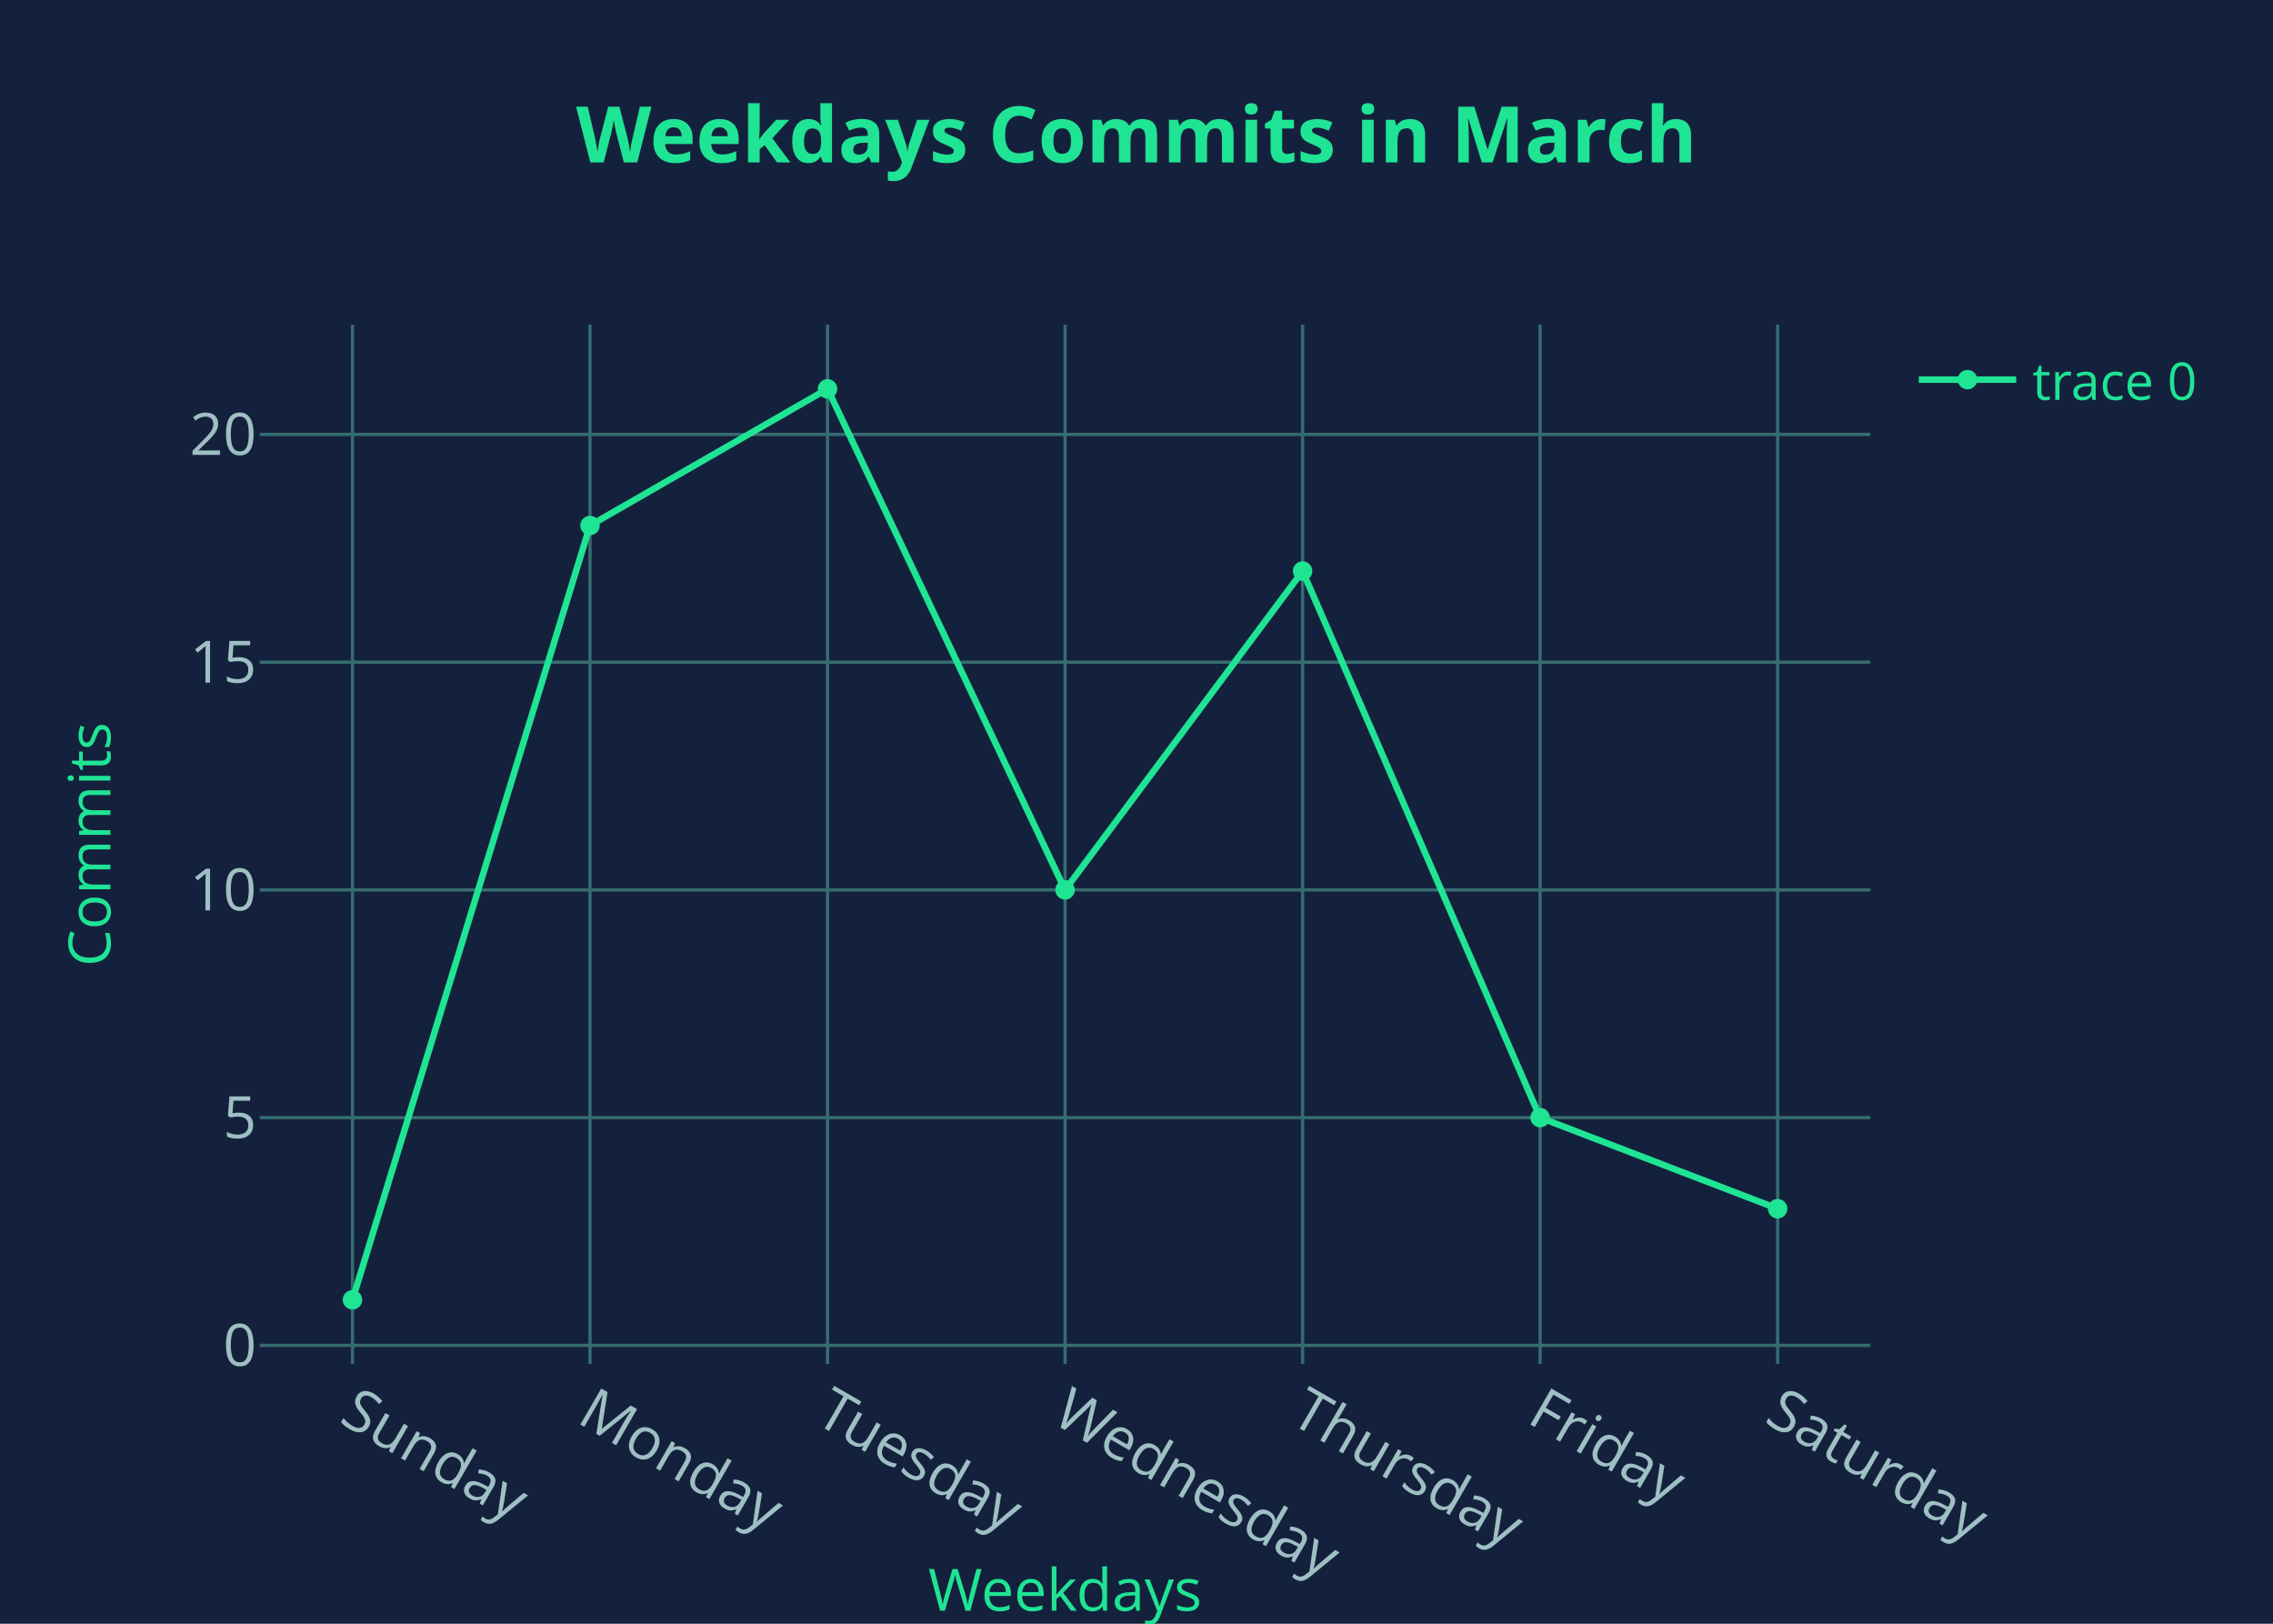
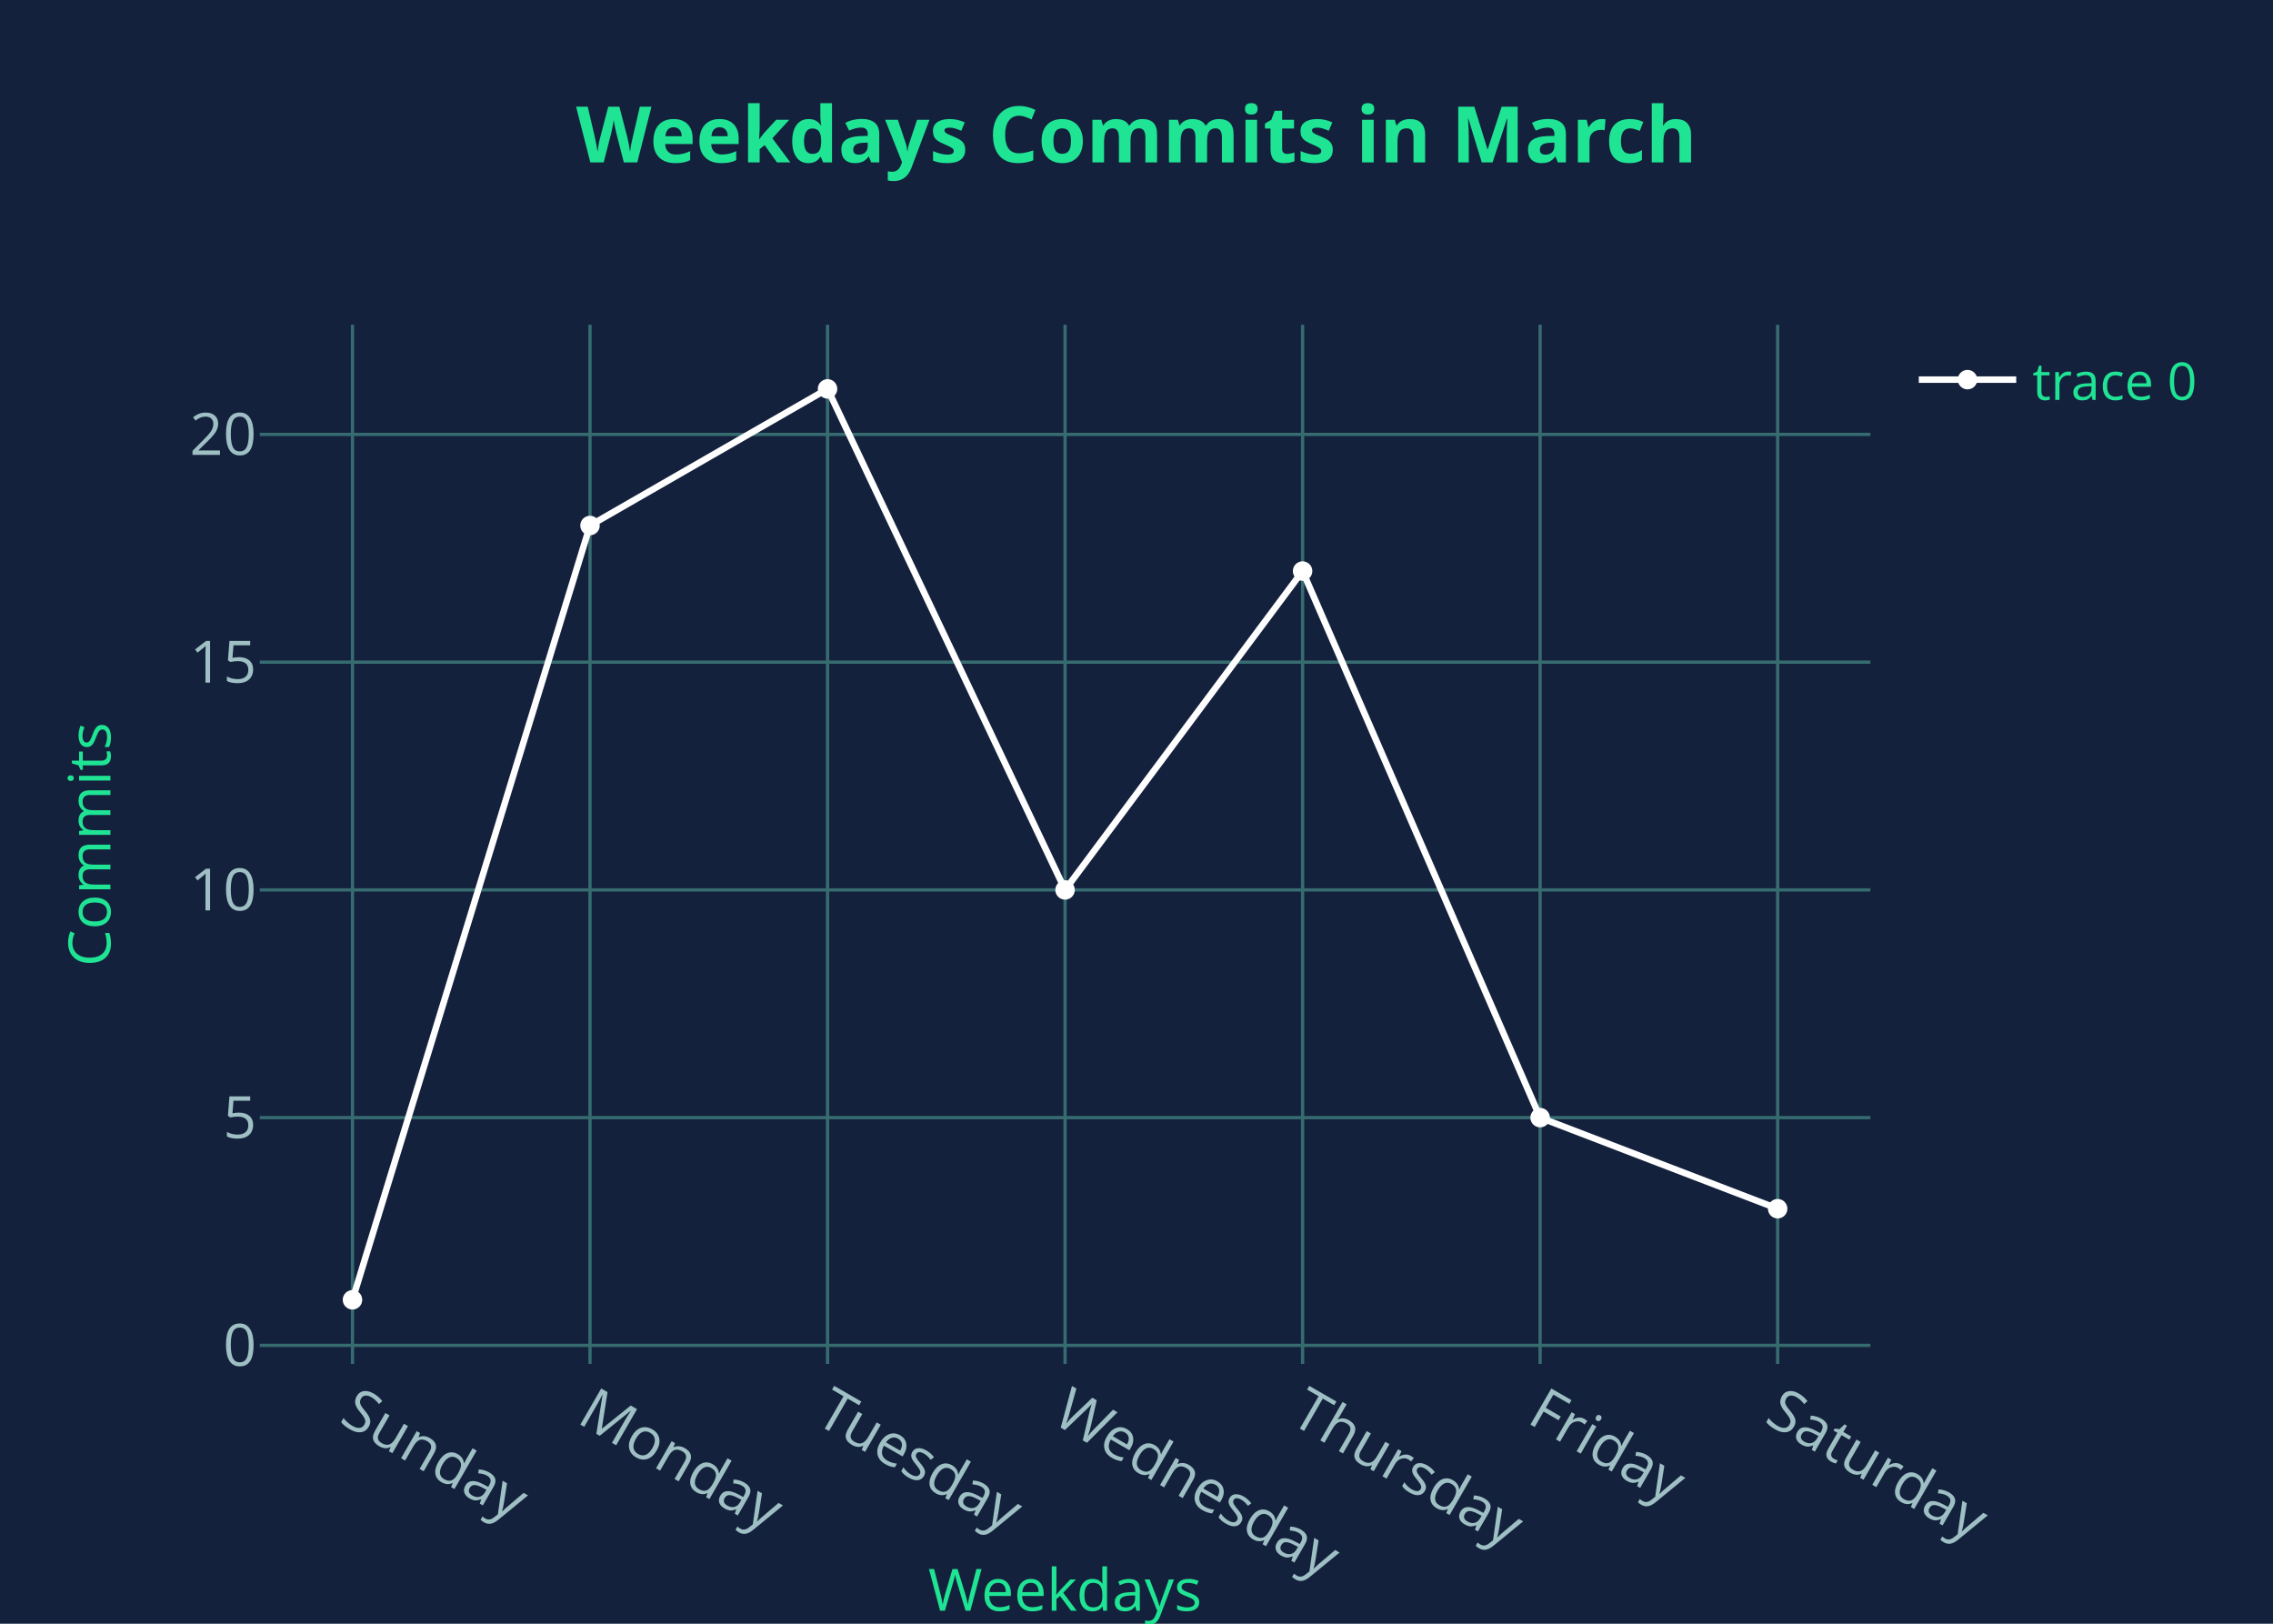
<svg xmlns="http://www.w3.org/2000/svg" class="main-svg" width="700" height="500" viewBox="0 0 700 500">
  <rect x="0" y="0" width="700" height="500" style="fill: rgb(20, 33, 61); fill-opacity: 1;" />
-   <defs id="defs-bef123">
+   <defs id="defs-1bf3fb">
    <g class="clips">
-       <clipPath id="clipbef123xyplot" class="plotclip">
+       <clipPath id="clip1bf3fbxyplot" class="plotclip">
        <rect width="496" height="320" />
      </clipPath>
-       <clipPath class="axesclip" id="clipbef123x">
+       <clipPath class="axesclip" id="clip1bf3fbx">
        <rect x="80" y="0" width="496" height="500" />
      </clipPath>
-       <clipPath class="axesclip" id="clipbef123y">
+       <clipPath class="axesclip" id="clip1bf3fby">
        <rect x="0" y="100" width="700" height="320" />
      </clipPath>
-       <clipPath class="axesclip" id="clipbef123xy">
+       <clipPath class="axesclip" id="clip1bf3fbxy">
        <rect x="80" y="100" width="496" height="320" />
      </clipPath>
    </g>
    <g class="gradients" />
  </defs>
  <g class="bglayer" />
  <g class="layer-below">
    <g class="imagelayer" />
    <g class="shapelayer" />
  </g>
  <g class="cartesianlayer">
    <g class="subplot xy">
      <g class="layer-subplot">
        <g class="shapelayer" />
        <g class="imagelayer" />
      </g>
      <g class="gridlayer">
        <g class="x">
          <path class="xgrid crisp" transform="translate(108.55,0)" d="M0,100v320" style="stroke: rgb(54, 108, 112); stroke-opacity: 1; stroke-width: 1px;" />
          <path class="xgrid crisp" transform="translate(181.7,0)" d="M0,100v320" style="stroke: rgb(54, 108, 112); stroke-opacity: 1; stroke-width: 1px;" />
          <path class="xgrid crisp" transform="translate(254.85,0)" d="M0,100v320" style="stroke: rgb(54, 108, 112); stroke-opacity: 1; stroke-width: 1px;" />
          <path class="xgrid crisp" transform="translate(328,0)" d="M0,100v320" style="stroke: rgb(54, 108, 112); stroke-opacity: 1; stroke-width: 1px;" />
          <path class="xgrid crisp" transform="translate(401.15,0)" d="M0,100v320" style="stroke: rgb(54, 108, 112); stroke-opacity: 1; stroke-width: 1px;" />
          <path class="xgrid crisp" transform="translate(474.3,0)" d="M0,100v320" style="stroke: rgb(54, 108, 112); stroke-opacity: 1; stroke-width: 1px;" />
          <path class="xgrid crisp" transform="translate(547.45,0)" d="M0,100v320" style="stroke: rgb(54, 108, 112); stroke-opacity: 1; stroke-width: 1px;" />
        </g>
        <g class="y">
          <path class="ygrid crisp" transform="translate(0,344.15)" d="M80,0h496" style="stroke: rgb(54, 108, 112); stroke-opacity: 1; stroke-width: 1px;" />
          <path class="ygrid crisp" transform="translate(0,274.03)" d="M80,0h496" style="stroke: rgb(54, 108, 112); stroke-opacity: 1; stroke-width: 1px;" />
          <path class="ygrid crisp" transform="translate(0,203.9)" d="M80,0h496" style="stroke: rgb(54, 108, 112); stroke-opacity: 1; stroke-width: 1px;" />
          <path class="ygrid crisp" transform="translate(0,133.77)" d="M80,0h496" style="stroke: rgb(54, 108, 112); stroke-opacity: 1; stroke-width: 1px;" />
        </g>
      </g>
      <g class="zerolinelayer">
        <path class="yzl zl crisp" transform="translate(0,414.28)" d="M80,0h496" style="stroke: rgb(54, 108, 112); stroke-opacity: 1; stroke-width: 1px;" />
      </g>
      <path class="xlines-below" />
      <path class="ylines-below" />
      <g class="overlines-below" />
      <g class="xaxislayer-below" />
      <g class="yaxislayer-below" />
      <g class="overaxes-below" />
-       <g class="plot" transform="translate(80, 100)" clip-path="url(#clipbef123xyplot)">
+       <g class="plot" transform="translate(80, 100)" clip-path="url(#clip1bf3fbxyplot)">
        <g class="scatterlayer mlayer">
-           <g class="trace scatter trace757a4410-badd-4369-aec5-9ef243741303" style="stroke-miterlimit: 2; opacity: 1;">
+           <g class="trace scatter trace70b4ca20-bc20-4116-befa-e49a8ff55ecd" style="stroke-miterlimit: 2; opacity: 1;">
            <g class="fills" />
            <g class="errorbars" />
            <g class="lines">
-               <path class="js-line" d="M28.55,300.25L101.7,61.82L174.85,19.75L248,174.03L321.15,75.85L394.3,244.15L467.45,272.2" style="vector-effect: non-scaling-stroke; fill: none; stroke: rgb(31, 228, 148); stroke-opacity: 1; stroke-width: 2px; opacity: 1;" />
+               <path class="js-line" d="M28.55,300.25L101.7,61.82L174.85,19.75L248,174.03L321.15,75.85L394.3,244.15L467.45,272.2" style="vector-effect: non-scaling-stroke; fill: none; stroke: rgb(255, 255, 255); stroke-opacity: 1; stroke-width: 2px; opacity: 1;" />
            </g>
            <g class="points">
-               <path class="point" transform="translate(28.55,300.25)" d="M3,0A3,3 0 1,1 0,-3A3,3 0 0,1 3,0Z" style="opacity: 1; stroke-width: 0px; fill: rgb(31, 228, 148); fill-opacity: 1;" />
-               <path class="point" transform="translate(101.7,61.82)" d="M3,0A3,3 0 1,1 0,-3A3,3 0 0,1 3,0Z" style="opacity: 1; stroke-width: 0px; fill: rgb(31, 228, 148); fill-opacity: 1;" />
-               <path class="point" transform="translate(174.85,19.75)" d="M3,0A3,3 0 1,1 0,-3A3,3 0 0,1 3,0Z" style="opacity: 1; stroke-width: 0px; fill: rgb(31, 228, 148); fill-opacity: 1;" />
-               <path class="point" transform="translate(248,174.03)" d="M3,0A3,3 0 1,1 0,-3A3,3 0 0,1 3,0Z" style="opacity: 1; stroke-width: 0px; fill: rgb(31, 228, 148); fill-opacity: 1;" />
-               <path class="point" transform="translate(321.15,75.85)" d="M3,0A3,3 0 1,1 0,-3A3,3 0 0,1 3,0Z" style="opacity: 1; stroke-width: 0px; fill: rgb(31, 228, 148); fill-opacity: 1;" />
-               <path class="point" transform="translate(394.3,244.15)" d="M3,0A3,3 0 1,1 0,-3A3,3 0 0,1 3,0Z" style="opacity: 1; stroke-width: 0px; fill: rgb(31, 228, 148); fill-opacity: 1;" />
-               <path class="point" transform="translate(467.45,272.2)" d="M3,0A3,3 0 1,1 0,-3A3,3 0 0,1 3,0Z" style="opacity: 1; stroke-width: 0px; fill: rgb(31, 228, 148); fill-opacity: 1;" />
+               <path class="point" transform="translate(28.55,300.25)" d="M3,0A3,3 0 1,1 0,-3A3,3 0 0,1 3,0Z" style="opacity: 1; stroke-width: 0px; fill: rgb(255, 255, 255); fill-opacity: 1;" />
+               <path class="point" transform="translate(101.7,61.82)" d="M3,0A3,3 0 1,1 0,-3A3,3 0 0,1 3,0Z" style="opacity: 1; stroke-width: 0px; fill: rgb(255, 255, 255); fill-opacity: 1;" />
+               <path class="point" transform="translate(174.85,19.75)" d="M3,0A3,3 0 1,1 0,-3A3,3 0 0,1 3,0Z" style="opacity: 1; stroke-width: 0px; fill: rgb(255, 255, 255); fill-opacity: 1;" />
+               <path class="point" transform="translate(248,174.03)" d="M3,0A3,3 0 1,1 0,-3A3,3 0 0,1 3,0Z" style="opacity: 1; stroke-width: 0px; fill: rgb(255, 255, 255); fill-opacity: 1;" />
+               <path class="point" transform="translate(321.15,75.85)" d="M3,0A3,3 0 1,1 0,-3A3,3 0 0,1 3,0Z" style="opacity: 1; stroke-width: 0px; fill: rgb(255, 255, 255); fill-opacity: 1;" />
+               <path class="point" transform="translate(394.3,244.15)" d="M3,0A3,3 0 1,1 0,-3A3,3 0 0,1 3,0Z" style="opacity: 1; stroke-width: 0px; fill: rgb(255, 255, 255); fill-opacity: 1;" />
+               <path class="point" transform="translate(467.45,272.2)" d="M3,0A3,3 0 1,1 0,-3A3,3 0 0,1 3,0Z" style="opacity: 1; stroke-width: 0px; fill: rgb(255, 255, 255); fill-opacity: 1;" />
            </g>
            <g class="text" />
          </g>
        </g>
      </g>
      <g class="overplot" />
      <path class="xlines-above crisp" d="M0,0" style="fill: none;" />
      <path class="ylines-above crisp" d="M0,0" style="fill: none;" />
      <g class="overlines-above" />
      <g class="xaxislayer-above">
        <g class="xtick">
          <text text-anchor="start" x="0" y="439" transform="translate(108.55,0) rotate(30,0,430)" style="font-family: 'Open Sans', verdana, arial, sans-serif; font-size: 18px; fill: rgb(158, 191, 195); fill-opacity: 1; white-space: pre;">Sunday</text>
        </g>
        <g class="xtick">
          <text text-anchor="start" x="0" y="439" transform="translate(181.7,0) rotate(30,0,430)" style="font-family: 'Open Sans', verdana, arial, sans-serif; font-size: 18px; fill: rgb(158, 191, 195); fill-opacity: 1; white-space: pre;">Monday</text>
        </g>
        <g class="xtick">
          <text text-anchor="start" x="0" y="439" transform="translate(254.85,0) rotate(30,0,430)" style="font-family: 'Open Sans', verdana, arial, sans-serif; font-size: 18px; fill: rgb(158, 191, 195); fill-opacity: 1; white-space: pre;">Tuesday</text>
        </g>
        <g class="xtick">
          <text text-anchor="start" x="0" y="439" transform="translate(328,0) rotate(30,0,430)" style="font-family: 'Open Sans', verdana, arial, sans-serif; font-size: 18px; fill: rgb(158, 191, 195); fill-opacity: 1; white-space: pre;">Wednesday</text>
        </g>
        <g class="xtick">
          <text text-anchor="start" x="0" y="439" transform="translate(401.15,0) rotate(30,0,430)" style="font-family: 'Open Sans', verdana, arial, sans-serif; font-size: 18px; fill: rgb(158, 191, 195); fill-opacity: 1; white-space: pre;">Thursday</text>
        </g>
        <g class="xtick">
          <text text-anchor="start" x="0" y="439" transform="translate(474.3,0) rotate(30,0,430)" style="font-family: 'Open Sans', verdana, arial, sans-serif; font-size: 18px; fill: rgb(158, 191, 195); fill-opacity: 1; white-space: pre;">Friday</text>
        </g>
        <g class="xtick">
          <text text-anchor="start" x="0" y="439" transform="translate(547.45,0) rotate(30,0,430)" style="font-family: 'Open Sans', verdana, arial, sans-serif; font-size: 18px; fill: rgb(158, 191, 195); fill-opacity: 1; white-space: pre;">Saturday</text>
        </g>
      </g>
      <g class="yaxislayer-above">
        <g class="ytick">
          <text text-anchor="end" x="79" y="6.3" transform="translate(0,414.28)" style="font-family: 'Open Sans', verdana, arial, sans-serif; font-size: 18px; fill: rgb(158, 191, 195); fill-opacity: 1; white-space: pre;">0</text>
        </g>
        <g class="ytick">
          <text text-anchor="end" x="79" y="6.3" transform="translate(0,344.15)" style="font-family: 'Open Sans', verdana, arial, sans-serif; font-size: 18px; fill: rgb(158, 191, 195); fill-opacity: 1; white-space: pre;">5</text>
        </g>
        <g class="ytick">
          <text text-anchor="end" x="79" y="6.3" transform="translate(0,274.03)" style="font-family: 'Open Sans', verdana, arial, sans-serif; font-size: 18px; fill: rgb(158, 191, 195); fill-opacity: 1; white-space: pre;">10</text>
        </g>
        <g class="ytick">
          <text text-anchor="end" x="79" y="6.3" transform="translate(0,203.9)" style="font-family: 'Open Sans', verdana, arial, sans-serif; font-size: 18px; fill: rgb(158, 191, 195); fill-opacity: 1; white-space: pre;">15</text>
        </g>
        <g class="ytick">
          <text text-anchor="end" x="79" y="6.3" transform="translate(0,133.77)" style="font-family: 'Open Sans', verdana, arial, sans-serif; font-size: 18px; fill: rgb(158, 191, 195); fill-opacity: 1; white-space: pre;">20</text>
        </g>
      </g>
      <g class="overaxes-above" />
    </g>
  </g>
  <g class="polarlayer" />
  <g class="ternarylayer" />
  <g class="geolayer" />
  <g class="pielayer" />
  <g class="glimages" />
-   <defs id="topdefs-bef123">
+   <defs id="topdefs-1bf3fb">
    <g class="clips" />
-     <clipPath id="legendbef123">
+     <clipPath id="legend1bf3fb">
      <rect width="102" height="34" x="0" y="0" />
    </clipPath>
  </defs>
  <g class="layer-above">
    <g class="imagelayer" />
    <g class="shapelayer" />
  </g>
  <g class="infolayer">
    <g class="legend" pointer-events="all" transform="translate(585.92, 100)">
      <rect class="bg" shape-rendering="crispEdges" style="stroke: rgb(68, 68, 68); stroke-opacity: 1; fill: rgb(20, 33, 61); fill-opacity: 1; stroke-width: 0px;" width="102" height="34" x="0" y="0" />
-       <g class="scrollbox" transform="translate(0, 0)" clip-path="url(#legendbef123)">
+       <g class="scrollbox" transform="translate(0, 0)" clip-path="url(#legend1bf3fb)">
        <g class="groups">
          <g class="traces" transform="translate(0, 16.9)" style="opacity: 1;">
            <text class="legendtext user-select-none" text-anchor="start" x="40" y="6.24" style="font-family: 'Open Sans', verdana, arial, sans-serif; font-size: 16px; fill: rgb(31, 228, 148); fill-opacity: 1; white-space: pre;">trace 0</text>
            <rect class="legendtoggle" pointer-events="all" x="0" y="-11.9" width="142" height="23.8" style="cursor: pointer; fill: rgb(0, 0, 0); fill-opacity: 0;" />
            <g class="layers" style="opacity: 1;">
              <g class="legendfill" />
              <g class="legendlines">
-                 <path class="js-line" d="M5,0h30" style="fill: none; stroke: rgb(31, 228, 148); stroke-opacity: 1; stroke-width: 2px;" />
+                 <path class="js-line" d="M5,0h30" style="fill: none; stroke: rgb(255, 255, 255); stroke-opacity: 1; stroke-width: 2px;" />
              </g>
              <g class="legendsymbols">
                <g class="legendpoints">
-                   <path class="scatterpts" transform="translate(20,0)" d="M3,0A3,3 0 1,1 0,-3A3,3 0 0,1 3,0Z" style="opacity: 1; stroke-width: 0px; fill: rgb(31, 228, 148); fill-opacity: 1;" />
+                   <path class="scatterpts" transform="translate(20,0)" d="M3,0A3,3 0 1,1 0,-3A3,3 0 0,1 3,0Z" style="opacity: 1; stroke-width: 0px; fill: rgb(255, 255, 255); fill-opacity: 1;" />
                </g>
              </g>
            </g>
          </g>
        </g>
      </g>
      <rect class="scrollbar" rx="20" ry="3" width="0" height="0" style="fill: rgb(128, 139, 164); fill-opacity: 1;" x="0" y="0" />
    </g>
    <g class="g-gtitle">
      <text class="gtitle" x="350" y="50" text-anchor="middle" dy="0em" style="font-family: 'Open Sans', verdana, arial, sans-serif; font-size: 24px; fill: rgb(31, 228, 148); opacity: 1; font-weight: normal; white-space: pre;">
        <tspan style="font-weight:bold">Weekdays Commits in March</tspan>
      </text>
    </g>
    <g class="g-xtitle" transform="translate(0,12)">
      <text class="xtitle" x="328" y="484" text-anchor="middle" style="font-family: 'Open Sans', verdana, arial, sans-serif; font-size: 18px; fill: rgb(31, 228, 148); opacity: 1; font-weight: normal; white-space: pre;">Weekdays</text>
    </g>
    <g class="g-ytitle">
      <text class="ytitle" transform="rotate(-90,34,260)" x="34" y="260" text-anchor="middle" style="font-family: 'Open Sans', verdana, arial, sans-serif; font-size: 18px; fill: rgb(31, 228, 148); opacity: 1; font-weight: normal; white-space: pre;">Commits</text>
    </g>
  </g>
</svg>
